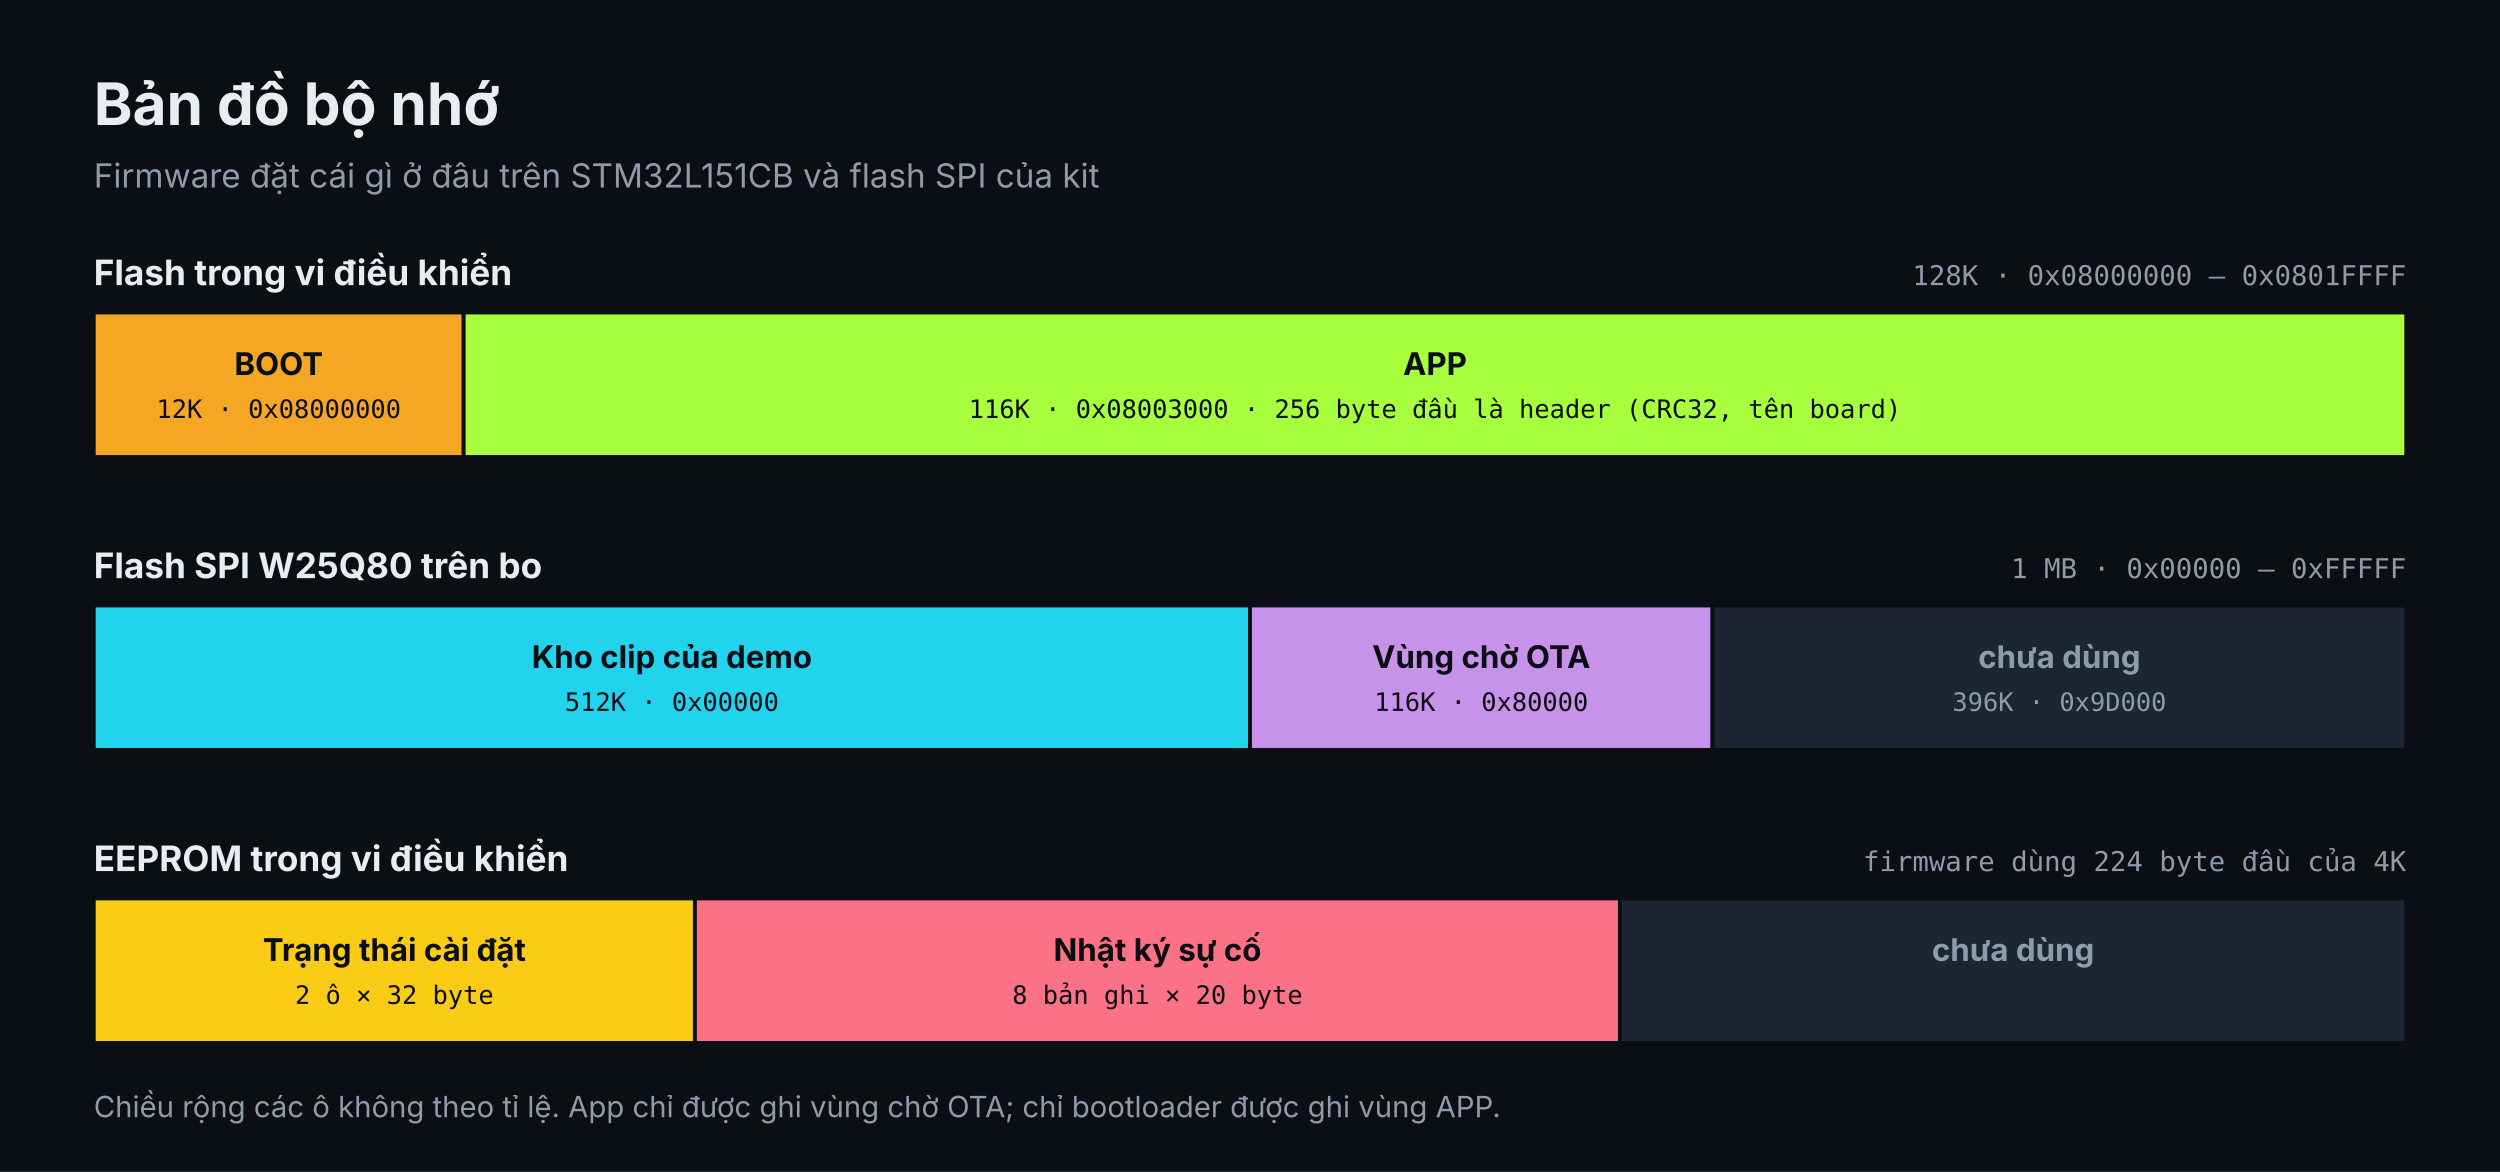
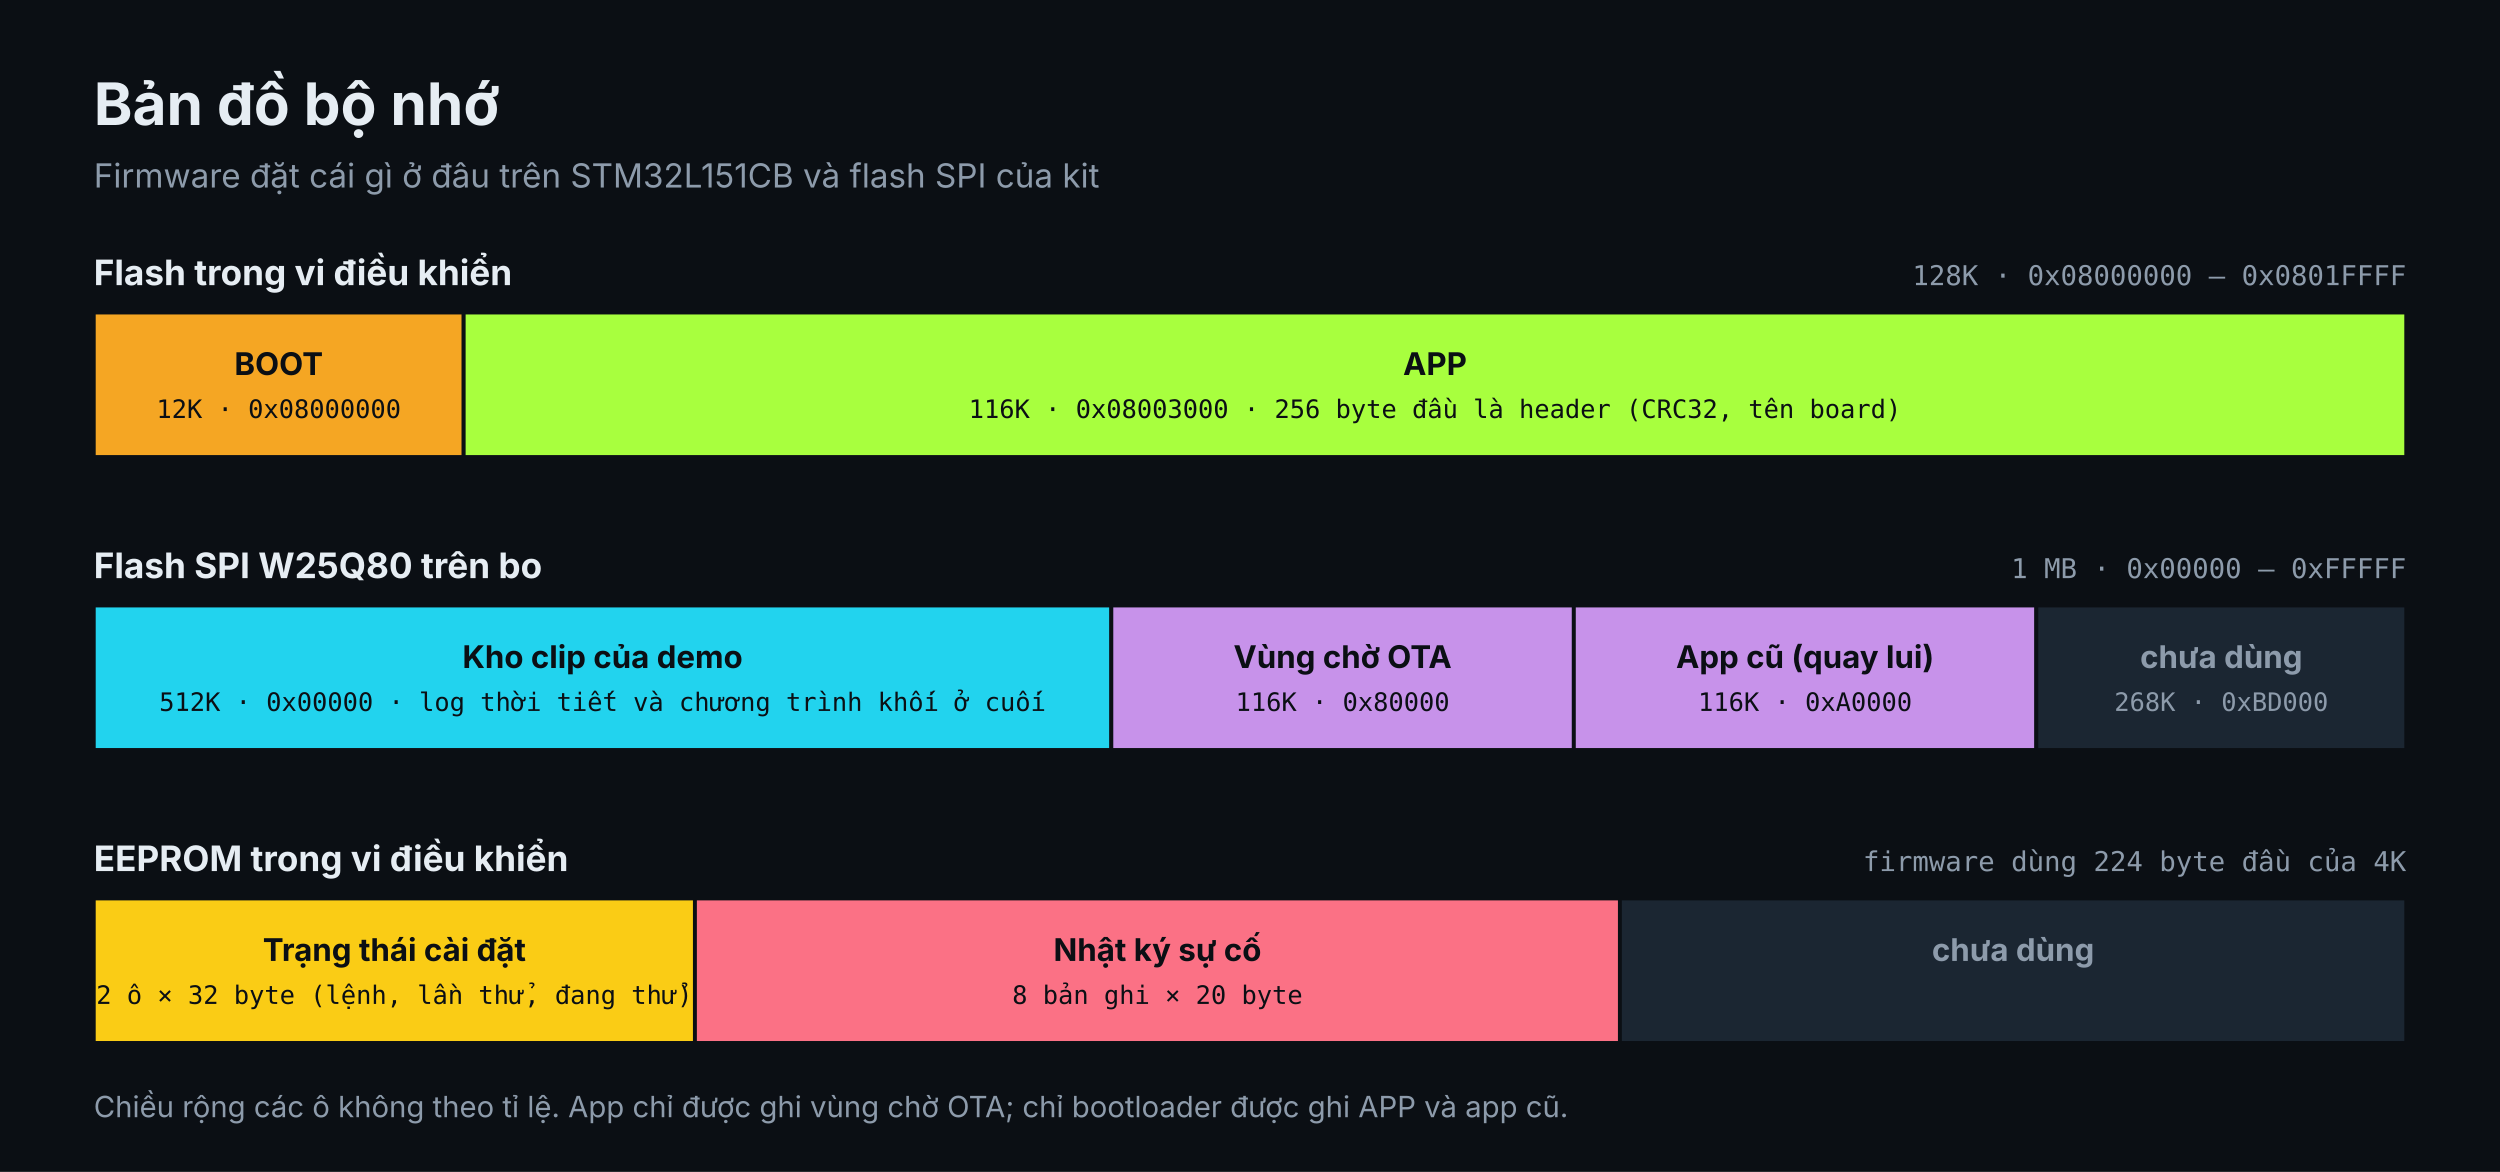
<svg xmlns="http://www.w3.org/2000/svg" viewBox="0 0 1280 600" width="1280" height="600" role="img" aria-labelledby="t d">
  <defs>
    <marker id="a" viewBox="0 0 10 10" refX="9" refY="5" markerWidth="7" markerHeight="7" orient="auto-start-reverse">
      <path d="M0 0L10 5L0 10z" fill="#8d9bab" />
    </marker>
  </defs>
  <rect width="1280" height="600" fill="#0b0f14" />
  <text x="48.0" y="64.0" fill="#e6edf3" font-family="system-ui, -apple-system, 'Segoe UI', sans-serif" font-size="30" font-weight="700" text-anchor="start">Bản đồ bộ nhớ</text>
  <text x="48.0" y="96.0" fill="#8d9bab" font-family="system-ui, -apple-system, 'Segoe UI', sans-serif" font-size="17" font-weight="400" text-anchor="start">Firmware đặt cái gì ở đâu trên STM32L151CB và flash SPI của kit</text>
  <text x="48.0" y="146.0" fill="#e6edf3" font-family="system-ui, -apple-system, 'Segoe UI', sans-serif" font-size="18" font-weight="700" text-anchor="start">Flash trong vi điều khiển</text>
  <text x="1232.0" y="146.0" fill="#8d9bab" font-family="ui-monospace, 'Cascadia Mono', Consolas, Menlo, monospace" font-size="14" font-weight="400" text-anchor="end">128K · 0x08000000 – 0x0801FFFF</text>
  <rect x="48.0" y="160" width="189.4" height="74" fill="#f5a623" stroke="#0b0f14" stroke-width="2" />
  <text x="142.7" y="192.0" fill="#0b0f14" font-family="system-ui, -apple-system, 'Segoe UI', sans-serif" font-size="16" font-weight="700" text-anchor="middle">BOOT</text>
  <text x="142.7" y="214.0" fill="#0b0f14" font-family="ui-monospace, 'Cascadia Mono', Consolas, Menlo, monospace" font-size="13" font-weight="400" text-anchor="middle">12K · 0x08000000</text>
  <rect x="237.4" y="160" width="994.6" height="74" fill="#a8ff3e" stroke="#0b0f14" stroke-width="2" />
  <text x="734.7" y="192.0" fill="#0b0f14" font-family="system-ui, -apple-system, 'Segoe UI', sans-serif" font-size="16" font-weight="700" text-anchor="middle">APP</text>
  <text x="734.7" y="214.0" fill="#0b0f14" font-family="ui-monospace, 'Cascadia Mono', Consolas, Menlo, monospace" font-size="13" font-weight="400" text-anchor="middle">116K · 0x08003000 · 256 byte đầu là header (CRC32, tên board)</text>
  <text x="48.0" y="296.0" fill="#e6edf3" font-family="system-ui, -apple-system, 'Segoe UI', sans-serif" font-size="18" font-weight="700" text-anchor="start">Flash SPI W25Q80 trên bo</text>
  <text x="1232.0" y="296.0" fill="#8d9bab" font-family="ui-monospace, 'Cascadia Mono', Consolas, Menlo, monospace" font-size="14" font-weight="400" text-anchor="end">1 MB · 0x00000 – 0xFFFFF</text>
-   <rect x="48.0" y="310" width="592.0" height="74" fill="#22d3ee" stroke="#0b0f14" stroke-width="2" />
-   <text x="344.0" y="342.0" fill="#0b0f14" font-family="system-ui, -apple-system, 'Segoe UI', sans-serif" font-size="16" font-weight="700" text-anchor="middle">Kho clip của demo</text>
-   <text x="344.0" y="364.0" fill="#0b0f14" font-family="ui-monospace, 'Cascadia Mono', Consolas, Menlo, monospace" font-size="13" font-weight="400" text-anchor="middle">512K · 0x00000</text>
-   <rect x="640.0" y="310" width="236.8" height="74" fill="#c792ea" stroke="#0b0f14" stroke-width="2" />
-   <text x="758.4" y="342.0" fill="#0b0f14" font-family="system-ui, -apple-system, 'Segoe UI', sans-serif" font-size="16" font-weight="700" text-anchor="middle">Vùng chờ OTA</text>
-   <text x="758.4" y="364.0" fill="#0b0f14" font-family="ui-monospace, 'Cascadia Mono', Consolas, Menlo, monospace" font-size="13" font-weight="400" text-anchor="middle">116K · 0x80000</text>
-   <rect x="876.8" y="310" width="355.2" height="74" fill="#1b2632" stroke="#0b0f14" stroke-width="2" />
-   <text x="1054.4" y="342.0" fill="#8d9bab" font-family="system-ui, -apple-system, 'Segoe UI', sans-serif" font-size="16" font-weight="700" text-anchor="middle">chưa dùng</text>
-   <text x="1054.4" y="364.0" fill="#8d9bab" font-family="ui-monospace, 'Cascadia Mono', Consolas, Menlo, monospace" font-size="13" font-weight="400" text-anchor="middle">396K · 0x9D000</text>
+   <rect x="48.0" y="310" width="521.0" height="74" fill="#22d3ee" stroke="#0b0f14" stroke-width="2" />
+   <text x="308.5" y="342.0" fill="#0b0f14" font-family="system-ui, -apple-system, 'Segoe UI', sans-serif" font-size="16" font-weight="700" text-anchor="middle">Kho clip của demo</text>
+   <text x="308.5" y="364.0" fill="#0b0f14" font-family="ui-monospace, 'Cascadia Mono', Consolas, Menlo, monospace" font-size="13" font-weight="400" text-anchor="middle">512K · 0x00000 · log thời tiết và chương trình khối ở cuối</text>
+   <rect x="569.0" y="310" width="236.8" height="74" fill="#c792ea" stroke="#0b0f14" stroke-width="2" />
+   <text x="687.4" y="342.0" fill="#0b0f14" font-family="system-ui, -apple-system, 'Segoe UI', sans-serif" font-size="16" font-weight="700" text-anchor="middle">Vùng chờ OTA</text>
+   <text x="687.4" y="364.0" fill="#0b0f14" font-family="ui-monospace, 'Cascadia Mono', Consolas, Menlo, monospace" font-size="13" font-weight="400" text-anchor="middle">116K · 0x80000</text>
+   <rect x="805.8" y="310" width="236.8" height="74" fill="#c792ea" stroke="#0b0f14" stroke-width="2" />
+   <text x="924.2" y="342.0" fill="#0b0f14" font-family="system-ui, -apple-system, 'Segoe UI', sans-serif" font-size="16" font-weight="700" text-anchor="middle">App cũ (quay lui)</text>
+   <text x="924.2" y="364.0" fill="#0b0f14" font-family="ui-monospace, 'Cascadia Mono', Consolas, Menlo, monospace" font-size="13" font-weight="400" text-anchor="middle">116K · 0xA0000</text>
+   <rect x="1042.6" y="310" width="189.4" height="74" fill="#1b2632" stroke="#0b0f14" stroke-width="2" />
+   <text x="1137.3" y="342.0" fill="#8d9bab" font-family="system-ui, -apple-system, 'Segoe UI', sans-serif" font-size="16" font-weight="700" text-anchor="middle">chưa dùng</text>
+   <text x="1137.3" y="364.0" fill="#8d9bab" font-family="ui-monospace, 'Cascadia Mono', Consolas, Menlo, monospace" font-size="13" font-weight="400" text-anchor="middle">268K · 0xBD000</text>
  <text x="48.0" y="446.0" fill="#e6edf3" font-family="system-ui, -apple-system, 'Segoe UI', sans-serif" font-size="18" font-weight="700" text-anchor="start">EEPROM trong vi điều khiển</text>
  <text x="1232.0" y="446.0" fill="#8d9bab" font-family="ui-monospace, 'Cascadia Mono', Consolas, Menlo, monospace" font-size="14" font-weight="400" text-anchor="end">firmware dùng 224 byte đầu của 4K</text>
  <rect x="48.0" y="460" width="307.8" height="74" fill="#facc15" stroke="#0b0f14" stroke-width="2" />
  <text x="201.9" y="492.0" fill="#0b0f14" font-family="system-ui, -apple-system, 'Segoe UI', sans-serif" font-size="16" font-weight="700" text-anchor="middle">Trạng thái cài đặt</text>
-   <text x="201.9" y="514.0" fill="#0b0f14" font-family="ui-monospace, 'Cascadia Mono', Consolas, Menlo, monospace" font-size="13" font-weight="400" text-anchor="middle">2 ô × 32 byte</text>
+   <text x="201.9" y="514.0" fill="#0b0f14" font-family="ui-monospace, 'Cascadia Mono', Consolas, Menlo, monospace" font-size="13" font-weight="400" text-anchor="middle">2 ô × 32 byte (lệnh, lần thử, đang thử)</text>
  <rect x="355.8" y="460" width="473.6" height="74" fill="#fb7185" stroke="#0b0f14" stroke-width="2" />
  <text x="592.6" y="492.0" fill="#0b0f14" font-family="system-ui, -apple-system, 'Segoe UI', sans-serif" font-size="16" font-weight="700" text-anchor="middle">Nhật ký sự cố</text>
  <text x="592.6" y="514.0" fill="#0b0f14" font-family="ui-monospace, 'Cascadia Mono', Consolas, Menlo, monospace" font-size="13" font-weight="400" text-anchor="middle">8 bản ghi × 20 byte</text>
  <rect x="829.4" y="460" width="402.6" height="74" fill="#1b2632" stroke="#0b0f14" stroke-width="2" />
  <text x="1030.7" y="492.0" fill="#8d9bab" font-family="system-ui, -apple-system, 'Segoe UI', sans-serif" font-size="16" font-weight="700" text-anchor="middle">chưa dùng</text>
  <text x="1030.7" y="514.0" fill="#8d9bab" font-family="ui-monospace, 'Cascadia Mono', Consolas, Menlo, monospace" font-size="13" font-weight="400" text-anchor="middle" />
-   <text x="48.0" y="572.0" fill="#8d9bab" font-family="system-ui, -apple-system, 'Segoe UI', sans-serif" font-size="15" font-weight="400" text-anchor="start">Chiều rộng các ô không theo tỉ lệ. App chỉ được ghi vùng chờ OTA; chỉ bootloader được ghi vùng APP.</text>
+   <text x="48.0" y="572.0" fill="#8d9bab" font-family="system-ui, -apple-system, 'Segoe UI', sans-serif" font-size="15" font-weight="400" text-anchor="start">Chiều rộng các ô không theo tỉ lệ. App chỉ được ghi vùng chờ OTA; chỉ bootloader được ghi APP và app cũ.</text>
</svg>
